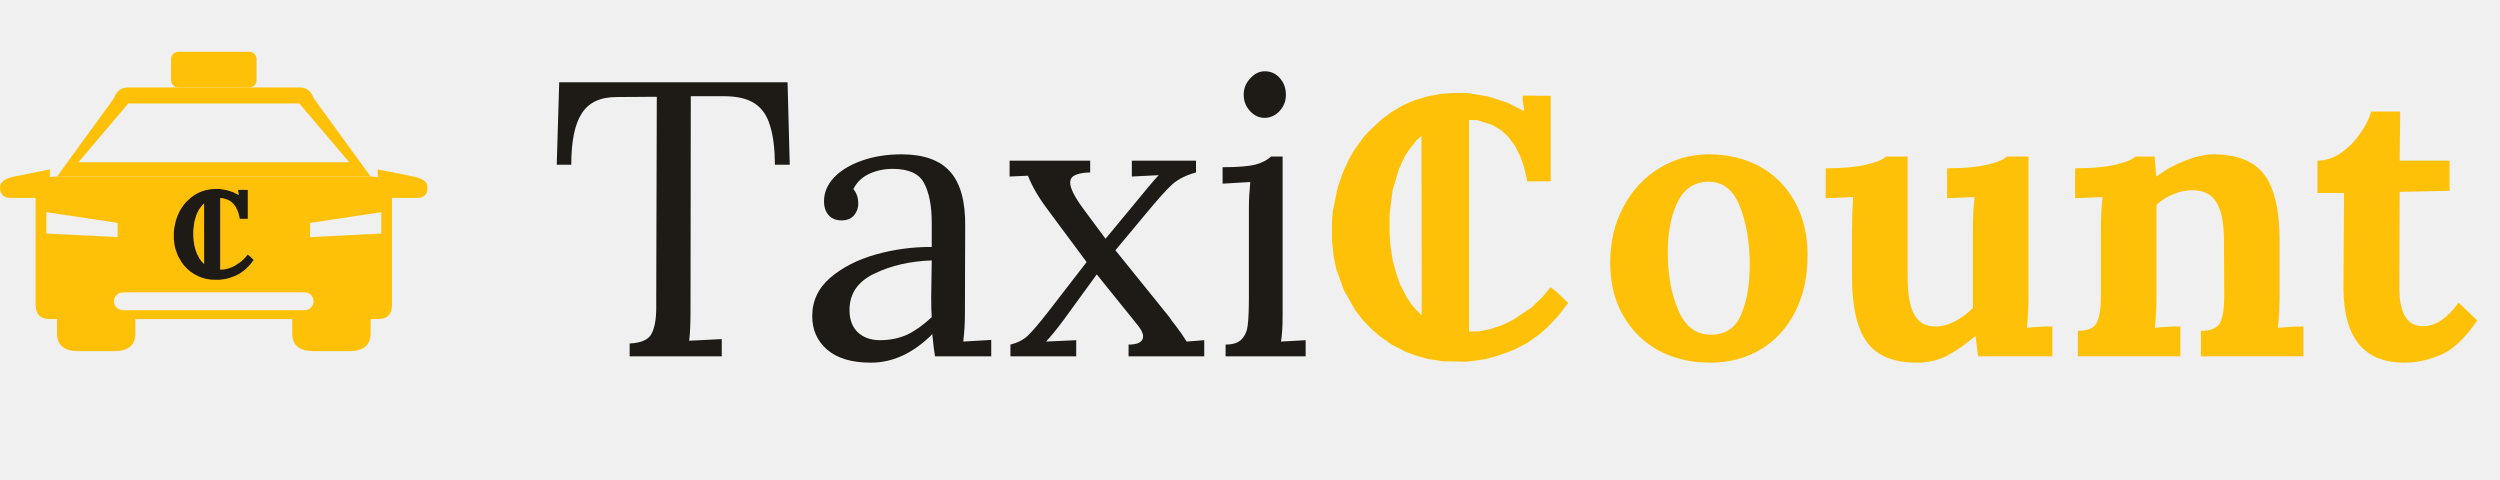
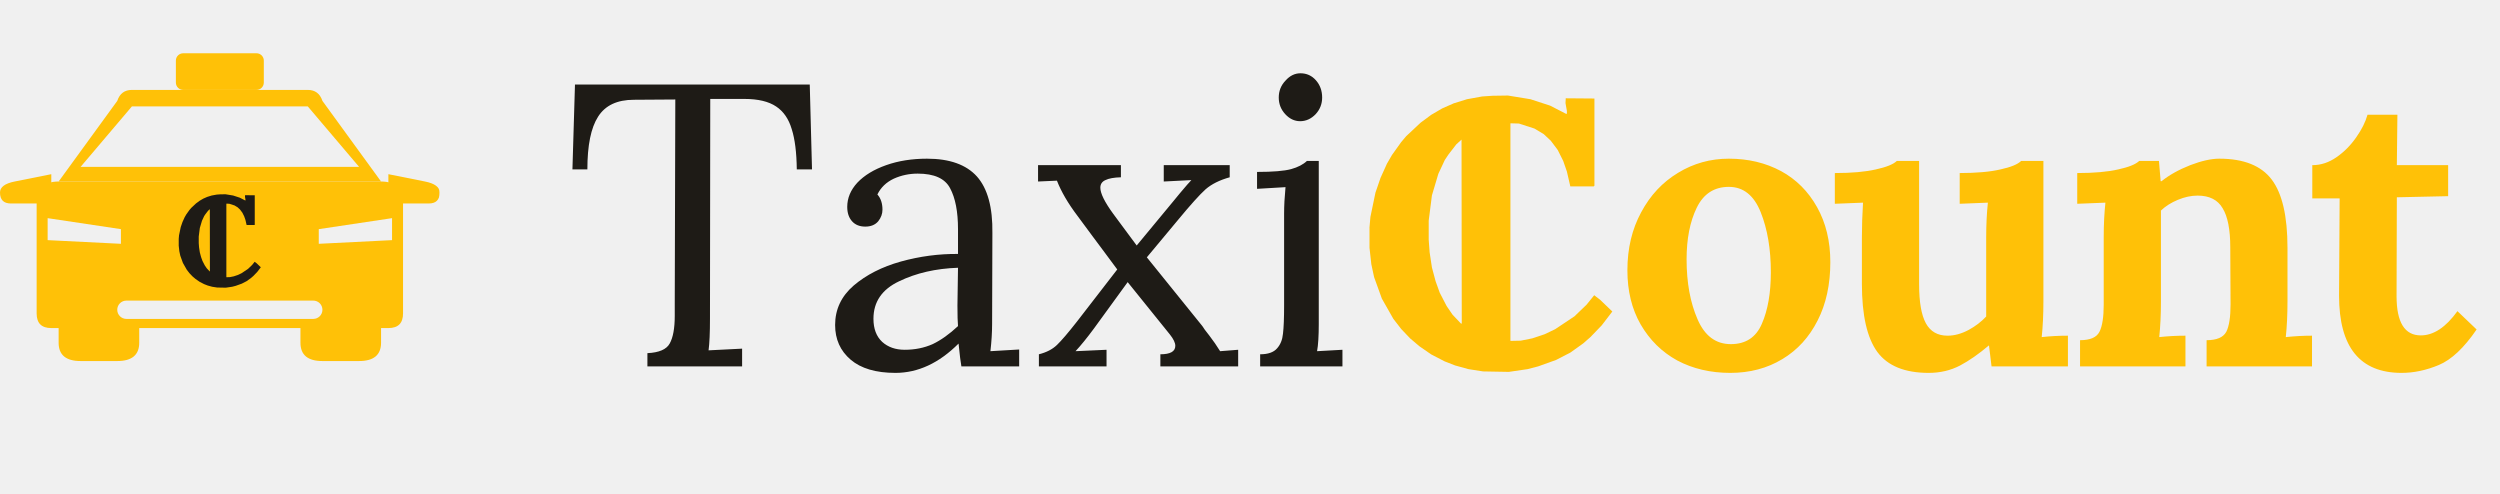
- <svg xmlns="http://www.w3.org/2000/svg" viewBox="0 0 912 175" width="912" height="175">
+ <svg xmlns="http://www.w3.org/2000/svg" viewBox="0 0 887 175" width="887" height="175">
  <g transform="translate(0,2) scale(1.3)">
    <defs>
      <mask id="m3">
        <rect width="120" height="120" fill="#000" />
        <g fill="#fff">
          <rect x="48" y="13" width="24" height="10" rx="2" />
          <path d="M16 48 L32 26 Q33 23 36 23 L84 23 Q87 23 88 26 L104 48 Z" />
          <path d="M10 54 Q10 48 16 48 L104 48 Q110 48 110 54 L110 84 Q110 88 106 88 L14 88 Q10 88 10 84 Z" />
          <path d="M14 46 L4 48 Q0 48.8 0 51 Q0 54 3 54 L14 54 Z" />
          <path d="M106 46 L116 48 Q120 48.8 120 51 Q120 54 117 54 L106 54 Z" />
          <path d="M16 84 L38 84 L38 92 Q38 97 32 97 L22 97 Q16 97 16 92 Z" />
          <path d="M82 84 L104 84 L104 92 Q104 97 98 97 L88 97 Q82 97 82 92 Z" />
        </g>
        <g fill="#000">
          <path d="M22 44 L36 27.5 L84 27.5 L98 44 Z" />
          <path d="M13 58 L33 61 L33 65 L13 64 Z" />
          <path d="M107 58 L87 61 L87 65 L107 64 Z" />
          <rect x="32" y="80.5" width="56" height="5" rx="2.5" />
        </g>
      </mask>
    </defs>
    <rect width="120" height="120" fill="#FFC107" mask="url(#m3)" />
    <g transform="translate(60,64.25) scale(0.04235) translate(-270.5,-307)">
      <path fill="#1E1B16" fill-rule="evenodd" d="M273.5,6.0L307.0,5.5L356.0,13.5L399.0,27.5L434.0,45.5L435.5,45.0L435.5,39.0L432.5,22.0L433.0,11.5L495.5,12.0L495.5,202.0L494.0,203.5L443.0,203.5L435.5,171.0L427.5,148.0L415.5,124.0L400.5,104.0L385.0,89.5L365.0,77.5L331.0,66.5L312.5,66.0L312.5,540.0L335.0,539.5L360.0,534.5L387.0,525.5L410.0,514.5L452.0,486.5L478.5,461.0L495.0,440.5L508.0,450.5L534.5,476.0L511.5,506.0L487.0,531.5L471.0,545.5L443.0,565.5L412.0,581.5L373.0,595.5L350.0,601.5L309.0,607.5L253.0,606.5L221.0,601.5L192.0,593.5L169.0,584.5L140.0,569.5L114.0,551.5L94.0,534.5L74.5,514.0L57.5,492.0L32.5,448.0L15.5,401.0L9.5,373.0L5.5,337.0L5.5,293.0L7.5,270.0L18.5,217.0L29.5,185.0L43.5,154.0L54.5,135.0L74.5,107.0L85.5,94.0L117.0,64.5L140.0,47.5L164.0,33.5L189.0,22.5L218.0,13.5L251.0,7.5ZM206.0,101.5L194.5,112.0L177.5,134.0L169.5,146.0L155.5,176.0L141.5,223.0L134.5,278.0L134.5,320.0L136.5,347.0L141.5,380.0L149.5,410.0L158.5,435.0L173.5,464.0L186.5,483.0L205.0,502.5L206.5,502.0Z" />
    </g>
  </g>
  <g transform="translate(200,130)">
    <path fill="#1E1B16" d="M29.7,-4.7Q35.9,-5 37.6,-8.1Q39.4,-11.3 39.4,-17.9L39.4,-22.3L39.6,-94.7L24.9,-94.6Q16,-94.6 12.2,-88.6Q8.4,-82.7 8.4,-69.9L3.1,-69.9L4,-100L87.3,-100L88.1,-69.9L82.7,-69.9Q82.6,-78.9 80.9,-84.2Q79.3,-89.6 75.4,-92.2Q71.4,-94.9 64.1,-94.9L52,-94.9L51.9,-17Q51.9,-9.4 51.4,-5.7L63.3,-6.3L63.3,0L29.7,0L29.7,-4.7ZM96.3,-14.7Q96.3,-23 102.9,-28.7Q109.6,-34.4 119.6,-37.2Q129.7,-40 139.9,-39.9L139.9,-48.7Q139.9,-58 137.1,-63.2Q134.4,-68.4 125.6,-68.4Q121.1,-68.4 117.1,-66.6Q113.1,-64.7 111.3,-61Q113.1,-59 113.1,-55.6Q113.1,-53.4 111.6,-51.5Q110,-49.6 107,-49.6Q104,-49.6 102.3,-51.5Q100.6,-53.4 100.6,-56.6Q100.6,-61.3 104.2,-65.2Q107.9,-69.1 114.4,-71.4Q120.9,-73.7 128.9,-73.7Q140.9,-73.7 146.6,-67.4Q152.3,-61 152.1,-47.3L152,-15.1Q152,-10.6 151.4,-5.4L161.6,-6L161.6,0L141.1,0Q140.7,-2.1 140.1,-8.1Q129.7,2.3 117.7,2.3Q107.3,2.3 101.8,-2.4Q96.3,-7.1 96.3,-14.7ZM139.9,-14.3Q139.7,-16.4 139.7,-21.6L139.9,-35Q128.1,-34.6 119,-30.2Q109.9,-25.9 109.9,-16.9Q109.9,-11.6 113,-8.7Q116.1,-5.9 121,-5.9Q126.4,-5.9 130.9,-7.9Q135.3,-10 139.9,-14.3ZM168.6,-4.3Q172.6,-5.3 175,-7.6Q177.4,-9.9 182.1,-15.9L196.4,-34.4Q194,-37.6 191.8,-40.6Q189.6,-43.6 187.7,-46.1L182.3,-53.4Q177.3,-60 175,-65.9L168.3,-65.6L168.3,-71.4L197.7,-71.4L197.7,-67.1Q194,-67 192.2,-66.1Q190.4,-65.3 190.4,-63.4Q190.4,-60.4 195,-54.1L203.3,-42.9L216.3,-58.6L218.6,-61.4Q221.7,-65.1 222.7,-66.1L212.9,-65.6L212.9,-71.4L236.3,-71.4L236.3,-67.1Q230.9,-65.6 227.7,-62.8Q224.6,-60 217.9,-51.9L206.9,-38.7L226.6,-14.3Q227.1,-13.4 229.1,-10.9Q231.1,-8.3 232.9,-5.4L239.3,-5.9L239.3,0L211.7,0L211.7,-4.3Q217,-4.3 217,-7.3Q217,-8.9 215.1,-11.3L200.1,-29.9L188.1,-13.4Q184.4,-8.4 181.6,-5.4L192.6,-5.9L192.6,0L168.6,0L168.6,-4.3ZM253.7,-95.4Q253.7,-98.9 256.1,-101.4Q258.4,-104 261.4,-104Q264.7,-104 266.9,-101.5Q269.1,-99 269.1,-95.4Q269.1,-92 266.8,-89.5Q264.4,-87 261.3,-87Q258.3,-87 256,-89.5Q253.7,-92 253.7,-95.4ZM247.1,-4.3Q251.3,-4.3 253.1,-6.4Q254.9,-8.4 255.2,-11.6Q255.6,-14.9 255.6,-21.7L255.6,-54.3Q255.6,-58.4 256.1,-63.6L246,-63L246,-69Q254.4,-69 258.1,-70Q261.7,-71 263.7,-72.9L267.9,-72.9L267.9,-15.1Q267.9,-8.7 267.3,-5.4L276.3,-5.9L276.3,0L247.1,0L247.1,-4.3Z" />
    <g transform="translate(285,0)">
      <g transform="translate(0,-97) scale(0.16287)">
        <path fill="#FFC107" fill-rule="evenodd" d="M273.5,6.0L307.0,5.5L356.0,13.5L399.0,27.5L434.0,45.5L435.5,45.0L435.5,39.0L432.5,22.0L433.0,11.5L495.5,12.0L495.5,202.0L494.0,203.5L443.0,203.5L435.5,171.0L427.5,148.0L415.5,124.0L400.5,104.0L385.0,89.5L365.0,77.5L331.0,66.5L312.5,66.0L312.5,540.0L335.0,539.5L360.0,534.5L387.0,525.5L410.0,514.5L452.0,486.5L478.5,461.0L495.0,440.5L508.0,450.5L534.5,476.0L511.5,506.0L487.0,531.5L471.0,545.5L443.0,565.5L412.0,581.5L373.0,595.5L350.0,601.5L309.0,607.5L253.0,606.5L221.0,601.5L192.0,593.5L169.0,584.5L140.0,569.5L114.0,551.5L94.0,534.5L74.5,514.0L57.5,492.0L32.5,448.0L15.5,401.0L9.5,373.0L5.5,337.0L5.5,293.0L7.5,270.0L18.5,217.0L29.5,185.0L43.5,154.0L54.5,135.0L74.5,107.0L85.5,94.0L117.0,64.5L140.0,47.5L164.0,33.5L189.0,22.5L218.0,13.5L251.0,7.5ZM206.0,101.5L194.5,112.0L177.5,134.0L169.5,146.0L155.5,176.0L141.5,223.0L134.5,278.0L134.5,320.0L136.5,347.0L141.5,380.0L149.5,410.0L158.5,435.0L173.5,464.0L186.5,483.0L205.0,502.5L206.5,502.0Z" />
      </g>
    </g>
-     <g transform="translate(383,0)">
-       <path fill="#FFC107" d="M4.4,-34.1Q4.4,-45.7 9.3,-54.7Q14.1,-63.7 22.4,-68.7Q30.6,-73.7 40.4,-73.7Q50.7,-73.7 58.9,-69.3Q67,-64.9 71.7,-56.5Q76.4,-48.1 76.4,-37Q76.4,-25.1 71.9,-16.3Q67.4,-7.4 59.4,-2.6Q51.3,2.3 40.9,2.3Q30.4,2.3 22.1,-2.1Q13.9,-6.6 9.1,-14.9Q4.4,-23.1 4.4,-34.1ZM55.3,-33.4Q55.3,-45.7 51.7,-54.7Q48.1,-63.7 40.4,-63.7Q32.6,-63.7 29,-56.3Q25.4,-48.9 25.4,-38Q25.4,-25.6 29.3,-16.7Q33.1,-7.9 41.1,-7.9Q49,-7.9 52.1,-15.1Q55.3,-22.4 55.3,-33.4ZM92.6,-29.3L92.6,-45.7Q92.6,-51.7 93,-58.1L83,-57.7L83,-68.6Q92,-68.6 97.6,-69.9Q103.1,-71.1 105,-72.9L112.9,-72.9L112.9,-29.1Q112.9,-19.7 115.3,-15.3Q117.7,-10.9 123,-10.9Q126.6,-10.9 130.4,-12.9Q134.1,-14.9 136.7,-17.7L136.7,-45.7Q136.7,-52.4 137.3,-58.1L127.3,-57.7L127.3,-68.6Q136.3,-68.6 141.8,-69.9Q147.3,-71.1 149.1,-72.9L157,-72.9L157,-23Q157,-16.1 156.4,-10.4Q161,-10.9 165.7,-10.9L165.7,0L138.6,0L137.7,-7.4L137.6,-7.4Q132.3,-2.9 127.4,-0.3Q122.4,2.3 116.3,2.3Q103.6,2.3 98.1,-5.1Q92.6,-12.6 92.6,-29.3ZM175,-9.3Q180.4,-9.3 181.9,-12.3Q183.4,-15.3 183.4,-22L183.4,-46Q183.4,-52.4 184,-58.1L174,-57.7L174,-68.6Q183,-68.6 188.6,-69.9Q194.1,-71.1 196,-72.9L203,-72.9Q203,-72.6 203.6,-65.7L203.9,-65.7Q208,-69 214.1,-71.4Q220.1,-73.7 224.4,-73.7Q237.4,-73.7 243,-66.3Q248.6,-58.9 248.6,-42.1L248.6,-23Q248.6,-16.1 248,-10.4Q252.7,-10.9 257.3,-10.9L257.3,0L219.9,0L219.9,-9.3Q225.3,-9.3 226.9,-12.3Q228.4,-15.3 228.4,-22L228.3,-42.3Q228.3,-51.7 225.6,-56.1Q223,-60.6 216.7,-60.6Q213.3,-60.6 209.7,-59.1Q206.1,-57.6 203.7,-55.3L203.7,-23Q203.7,-16.1 203.1,-10.4Q207.7,-10.9 212.4,-10.9L212.4,0L175,0L175,-9.3ZM271.9,-25.1L272.1,-59.6L262.4,-59.6L262.4,-71.4Q267,-71.4 271.1,-74.3Q275.1,-77.1 278,-81.3Q280.9,-85.4 282,-89.3L292.6,-89.3L292.4,-71.4L310.6,-71.4L310.6,-60.4L292.4,-60L292.3,-24.9Q292.3,-11 300.9,-11Q307.7,-11 313.9,-19.6L320.7,-13.1Q314,-3.3 307.3,-0.5Q300.6,2.3 294.1,2.3Q271.9,2.3 271.9,-25.1Z" />
+     <g transform="translate(373,0)">
+       <path fill="#FFC107" d="M4.4,-34.1Q4.4,-45.7 9.3,-54.7Q14.1,-63.7 22.4,-68.7Q30.6,-73.7 40.4,-73.7Q50.7,-73.7 58.9,-69.3Q67,-64.9 71.7,-56.5Q76.4,-48.1 76.4,-37Q76.4,-25.1 71.9,-16.3Q67.4,-7.4 59.4,-2.6Q51.3,2.3 40.9,2.3Q30.4,2.3 22.1,-2.1Q13.9,-6.6 9.1,-14.9Q4.4,-23.1 4.4,-34.1ZM55.3,-33.4Q55.3,-45.7 51.7,-54.7Q48.1,-63.7 40.4,-63.7Q32.6,-63.7 29,-56.3Q25.4,-48.9 25.4,-38Q25.4,-25.6 29.3,-16.7Q33.1,-7.9 41.1,-7.9Q49,-7.9 52.1,-15.1Q55.3,-22.4 55.3,-33.4ZM87.6,-29.3L87.6,-45.7Q87.6,-51.7 88,-58.1L78,-57.7L78,-68.6Q87,-68.6 92.6,-69.9Q98.1,-71.1 100,-72.9L107.9,-72.9L107.9,-29.1Q107.9,-19.7 110.3,-15.3Q112.7,-10.9 118,-10.9Q121.6,-10.9 125.4,-12.9Q129.1,-14.9 131.7,-17.7L131.7,-45.7Q131.7,-52.4 132.3,-58.1L122.3,-57.7L122.3,-68.6Q131.3,-68.6 136.8,-69.9Q142.3,-71.1 144.1,-72.9L152,-72.9L152,-23Q152,-16.1 151.4,-10.4Q156,-10.9 160.7,-10.9L160.7,0L133.6,0L132.7,-7.4L132.6,-7.4Q127.3,-2.9 122.4,-0.3Q117.4,2.3 111.3,2.3Q98.6,2.3 93.1,-5.1Q87.6,-12.6 87.6,-29.3ZM165,-9.3Q170.4,-9.3 171.9,-12.3Q173.4,-15.3 173.4,-22L173.4,-46Q173.4,-52.4 174,-58.1L164,-57.7L164,-68.6Q173,-68.6 178.6,-69.9Q184.1,-71.1 186,-72.9L193,-72.9Q193,-72.6 193.6,-65.7L193.9,-65.7Q198,-69 204.1,-71.4Q210.1,-73.7 214.4,-73.7Q227.4,-73.7 233,-66.3Q238.6,-58.9 238.6,-42.1L238.6,-23Q238.6,-16.1 238,-10.4Q242.7,-10.9 247.3,-10.9L247.3,0L209.9,0L209.9,-9.3Q215.3,-9.3 216.9,-12.3Q218.4,-15.3 218.4,-22L218.3,-42.3Q218.3,-51.7 215.6,-56.1Q213,-60.6 206.7,-60.6Q203.3,-60.6 199.7,-59.1Q196.1,-57.6 193.7,-55.3L193.7,-23Q193.7,-16.1 193.1,-10.4Q197.7,-10.9 202.4,-10.9L202.4,0L165,0L165,-9.3ZM256.9,-25.1L257.1,-59.6L247.4,-59.6L247.4,-71.4Q252,-71.4 256.1,-74.3Q260.1,-77.1 263,-81.3Q265.9,-85.4 267,-89.3L277.6,-89.3L277.4,-71.4L295.6,-71.4L295.6,-60.4L277.4,-60L277.3,-24.9Q277.3,-11 285.9,-11Q292.7,-11 298.9,-19.6L305.7,-13.1Q299,-3.3 292.3,-0.5Q285.6,2.3 279.1,2.3Q256.9,2.3 256.9,-25.1Z" />
    </g>
  </g>
</svg>
